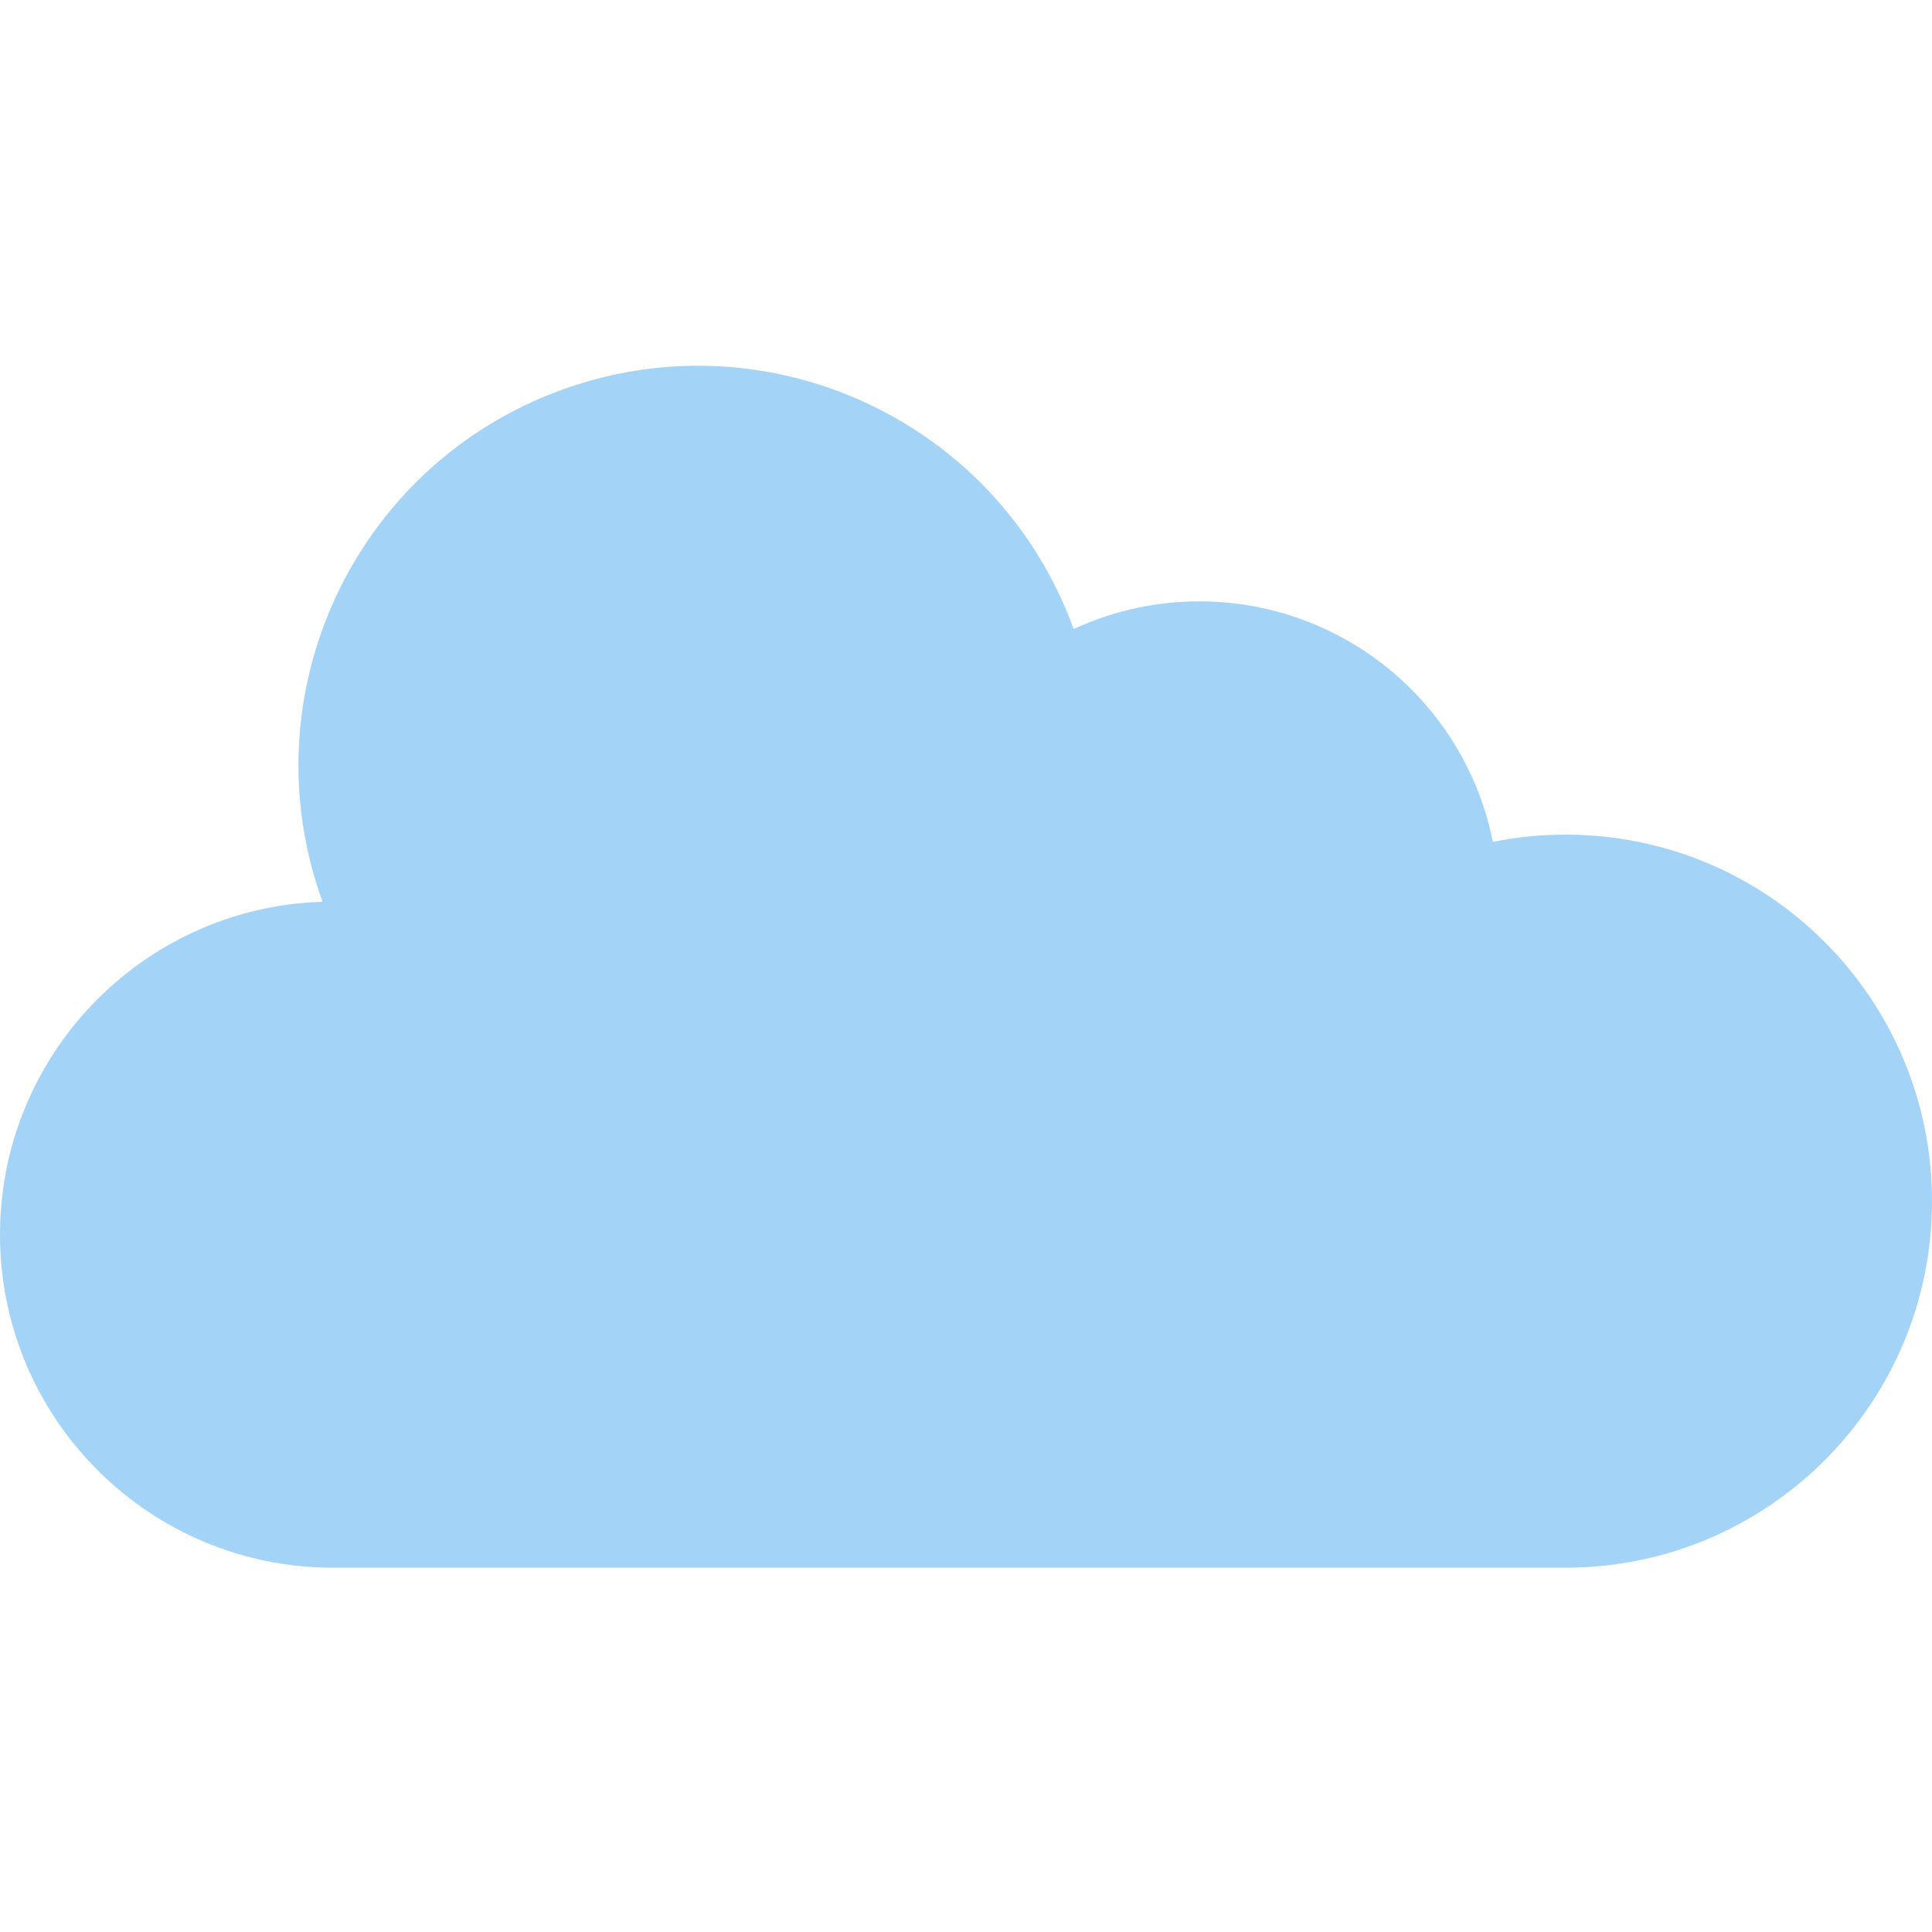
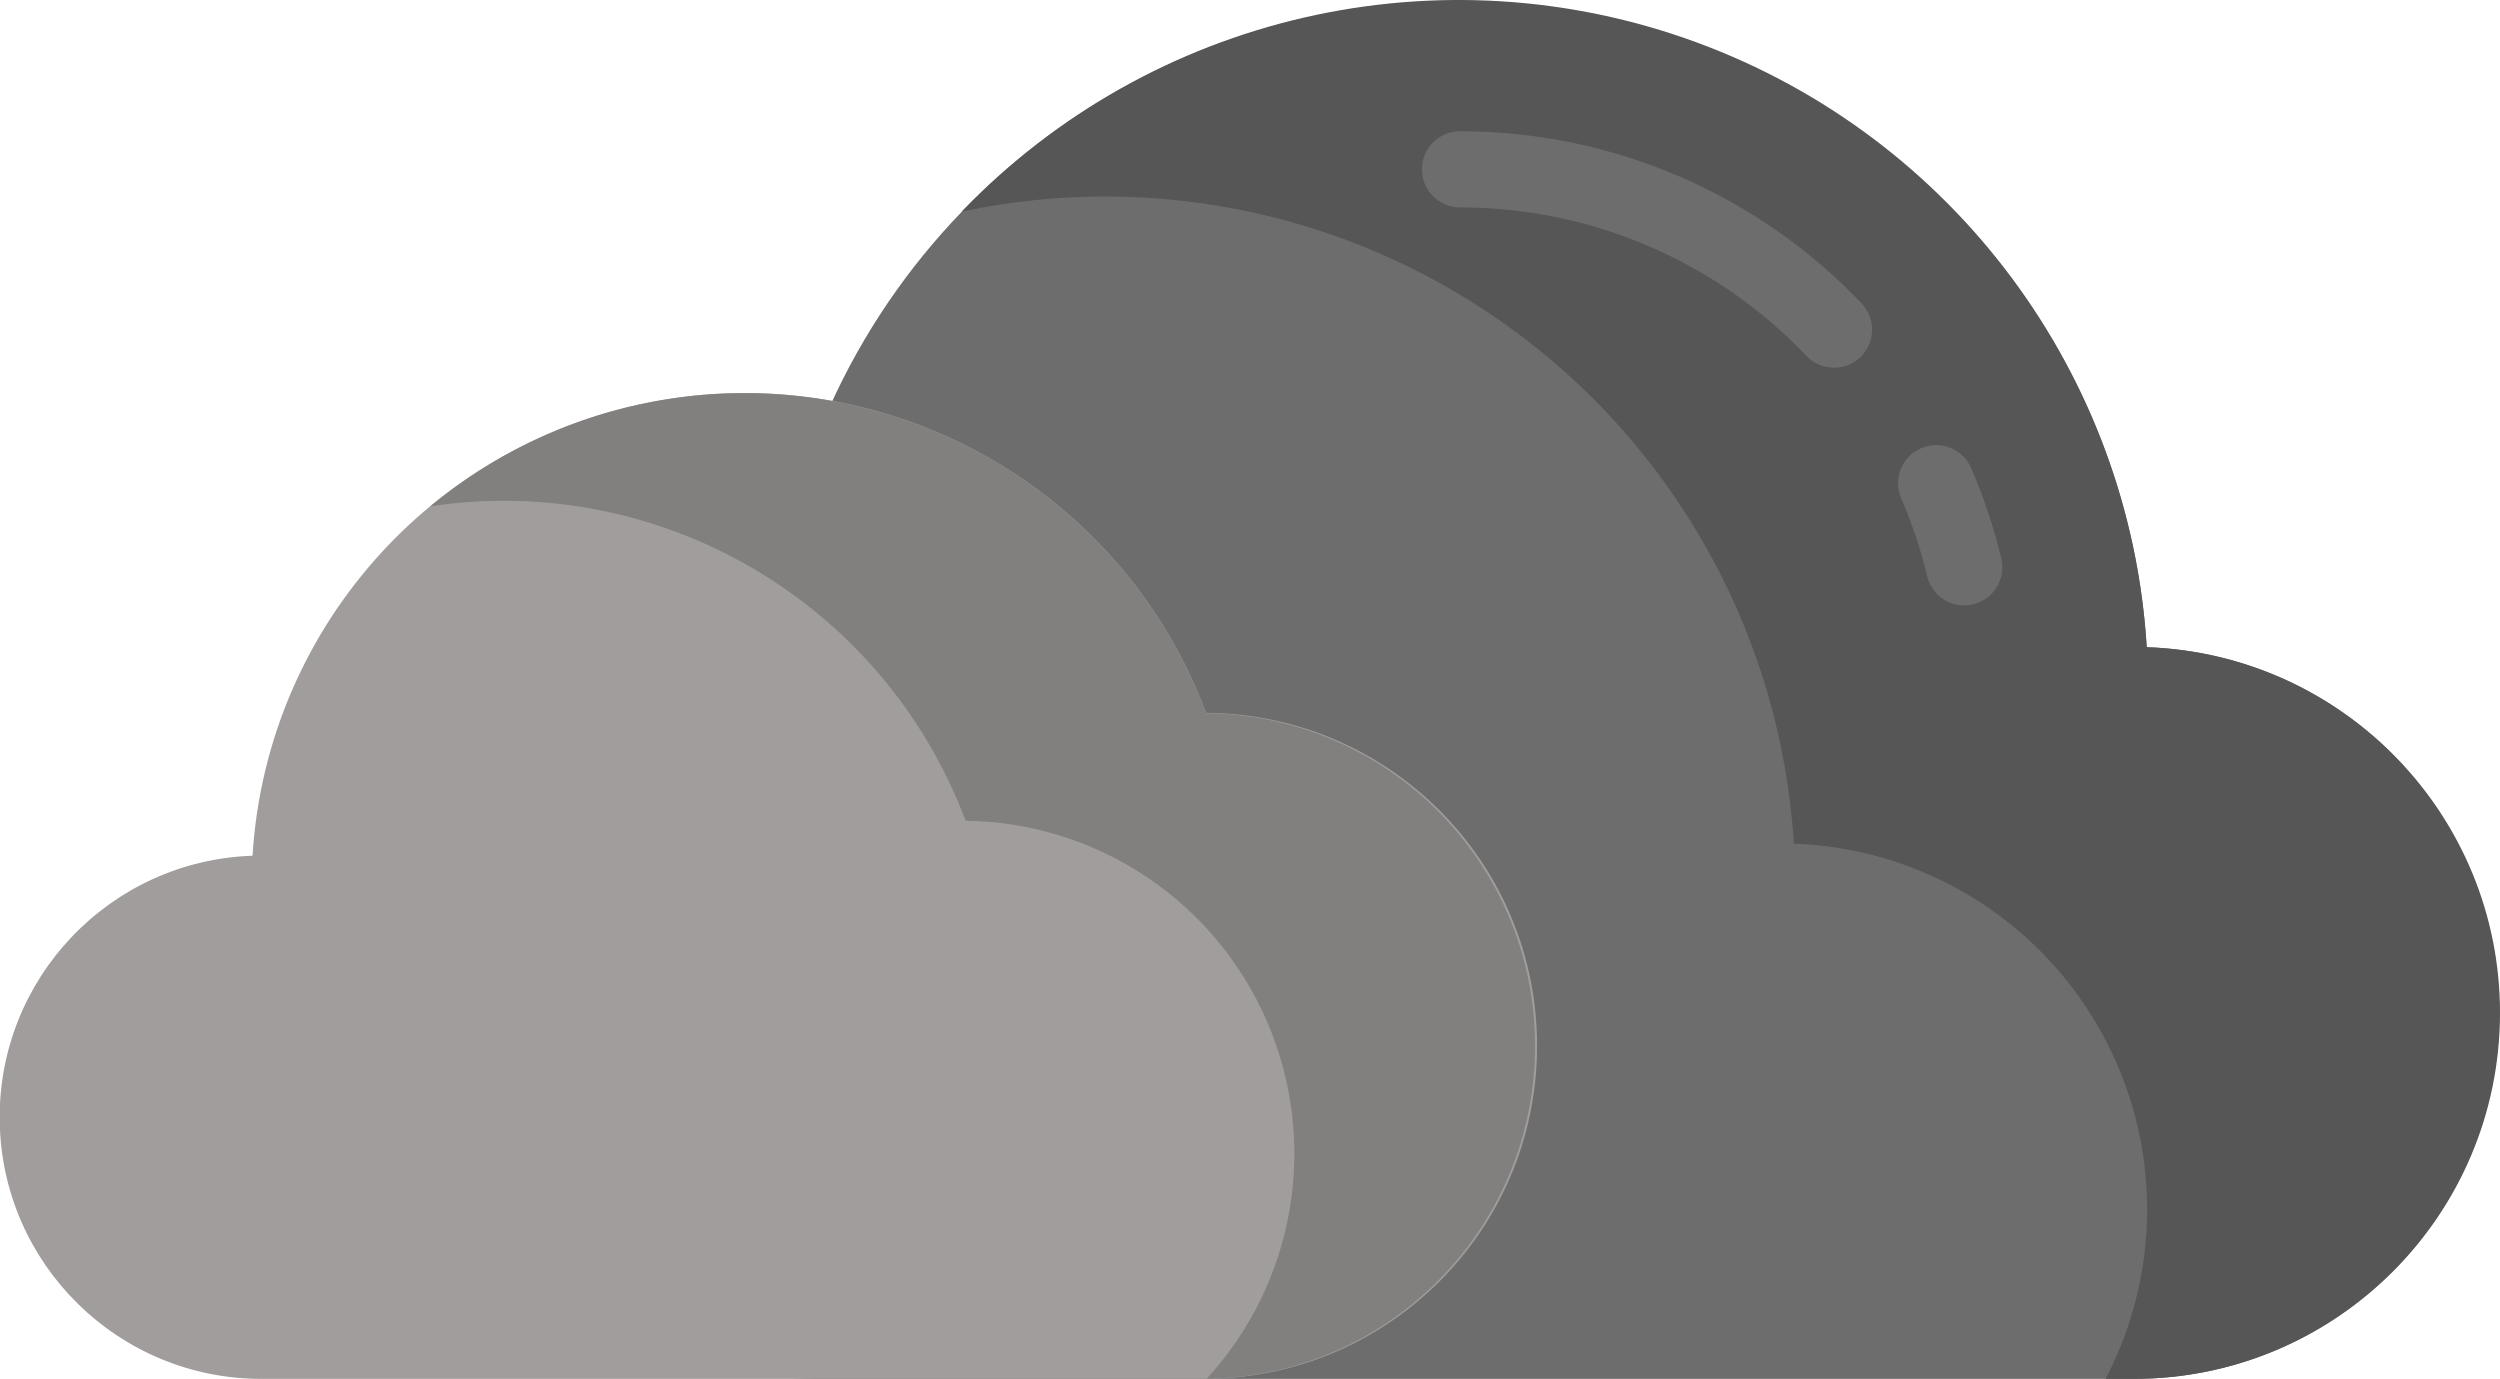
- <svg xmlns="http://www.w3.org/2000/svg" height="463pt" viewBox="0 -87 463.834 463" width="463pt">
-   <path d="m375.836 112.957c-5.852 0-11.691.582-17.426 1.742-4.324-21.582-18.305-39.992-37.934-49.957-19.625-9.965-42.738-10.383-62.715-1.137-18.078-49.797-73.102-75.508-122.898-57.43s-75.508 73.105-57.43 122.898c-43.621 1.379-78.078 37.484-77.426 81.121.656 43.641 36.184 78.691 79.828 78.762h296c48.598 0 88-39.398 88-88 0-48.602-39.402-88-88-88zm0 0" fill="#a3d4f7" />
+ <svg xmlns="http://www.w3.org/2000/svg" id="Layer_1" data-name="Layer 1" viewBox="0 0 507.46 279.89">
+   <defs>
+     <style>.cls-1{fill:#6d6d6d;}.cls-2{fill:#565656;}.cls-3{fill:#a09d9c;}.cls-4{fill:#82807f;}</style>
+   </defs>
+   <path class="cls-1" d="M437.75,131.36A140,140,0,0,0,167,90.84a94.53,94.53,0,0,0,1.16,189.05h267a74.29,74.29,0,0,0,2.6-148.53Z" transform="translate(-2)" />
+   <path class="cls-2" d="M509.46,205.59a74.31,74.31,0,0,1-74.3,74.3H429.4a74.3,74.3,0,0,0-63.27-108.64A140.06,140.06,0,0,0,197.21,42.95a139.94,139.94,0,0,1,240.55,88.42A74.27,74.27,0,0,1,509.46,205.59Z" transform="translate(-2)" />
+   <path class="cls-1" d="M400.71,122.9A7.73,7.73,0,0,1,393.2,117a96.86,96.86,0,0,0-5.28-15.82A7.73,7.73,0,1,1,402.11,95a112.42,112.42,0,0,1,6.12,18.34,7.73,7.73,0,0,1-7.52,9.54Z" transform="translate(-2)" />
+   <path class="cls-1" d="M374.27,74.64a7.7,7.7,0,0,1-5.57-2.38,97.07,97.07,0,0,0-70.62-30.16,7.73,7.73,0,0,1,0-15.45,112.39,112.39,0,0,1,81.77,34.91,7.73,7.73,0,0,1-5.57,13.08Z" transform="translate(-2)" />
+   <path class="cls-3" d="M53.26,173.7a100.06,100.06,0,0,1,193.56-29A67.58,67.58,0,0,1,246,279.89H55.12A53.11,53.11,0,0,1,53.26,173.7Z" transform="translate(-2)" />
+   <path class="cls-4" d="M313.59,212.3a67.58,67.58,0,0,1-66.66,67.57A67.57,67.57,0,0,0,198,166.6,100.16,100.16,0,0,0,89.35,102.77a100.05,100.05,0,0,1,157.48,42A67.57,67.57,0,0,1,313.59,212.3Z" transform="translate(-2)" />
</svg>
